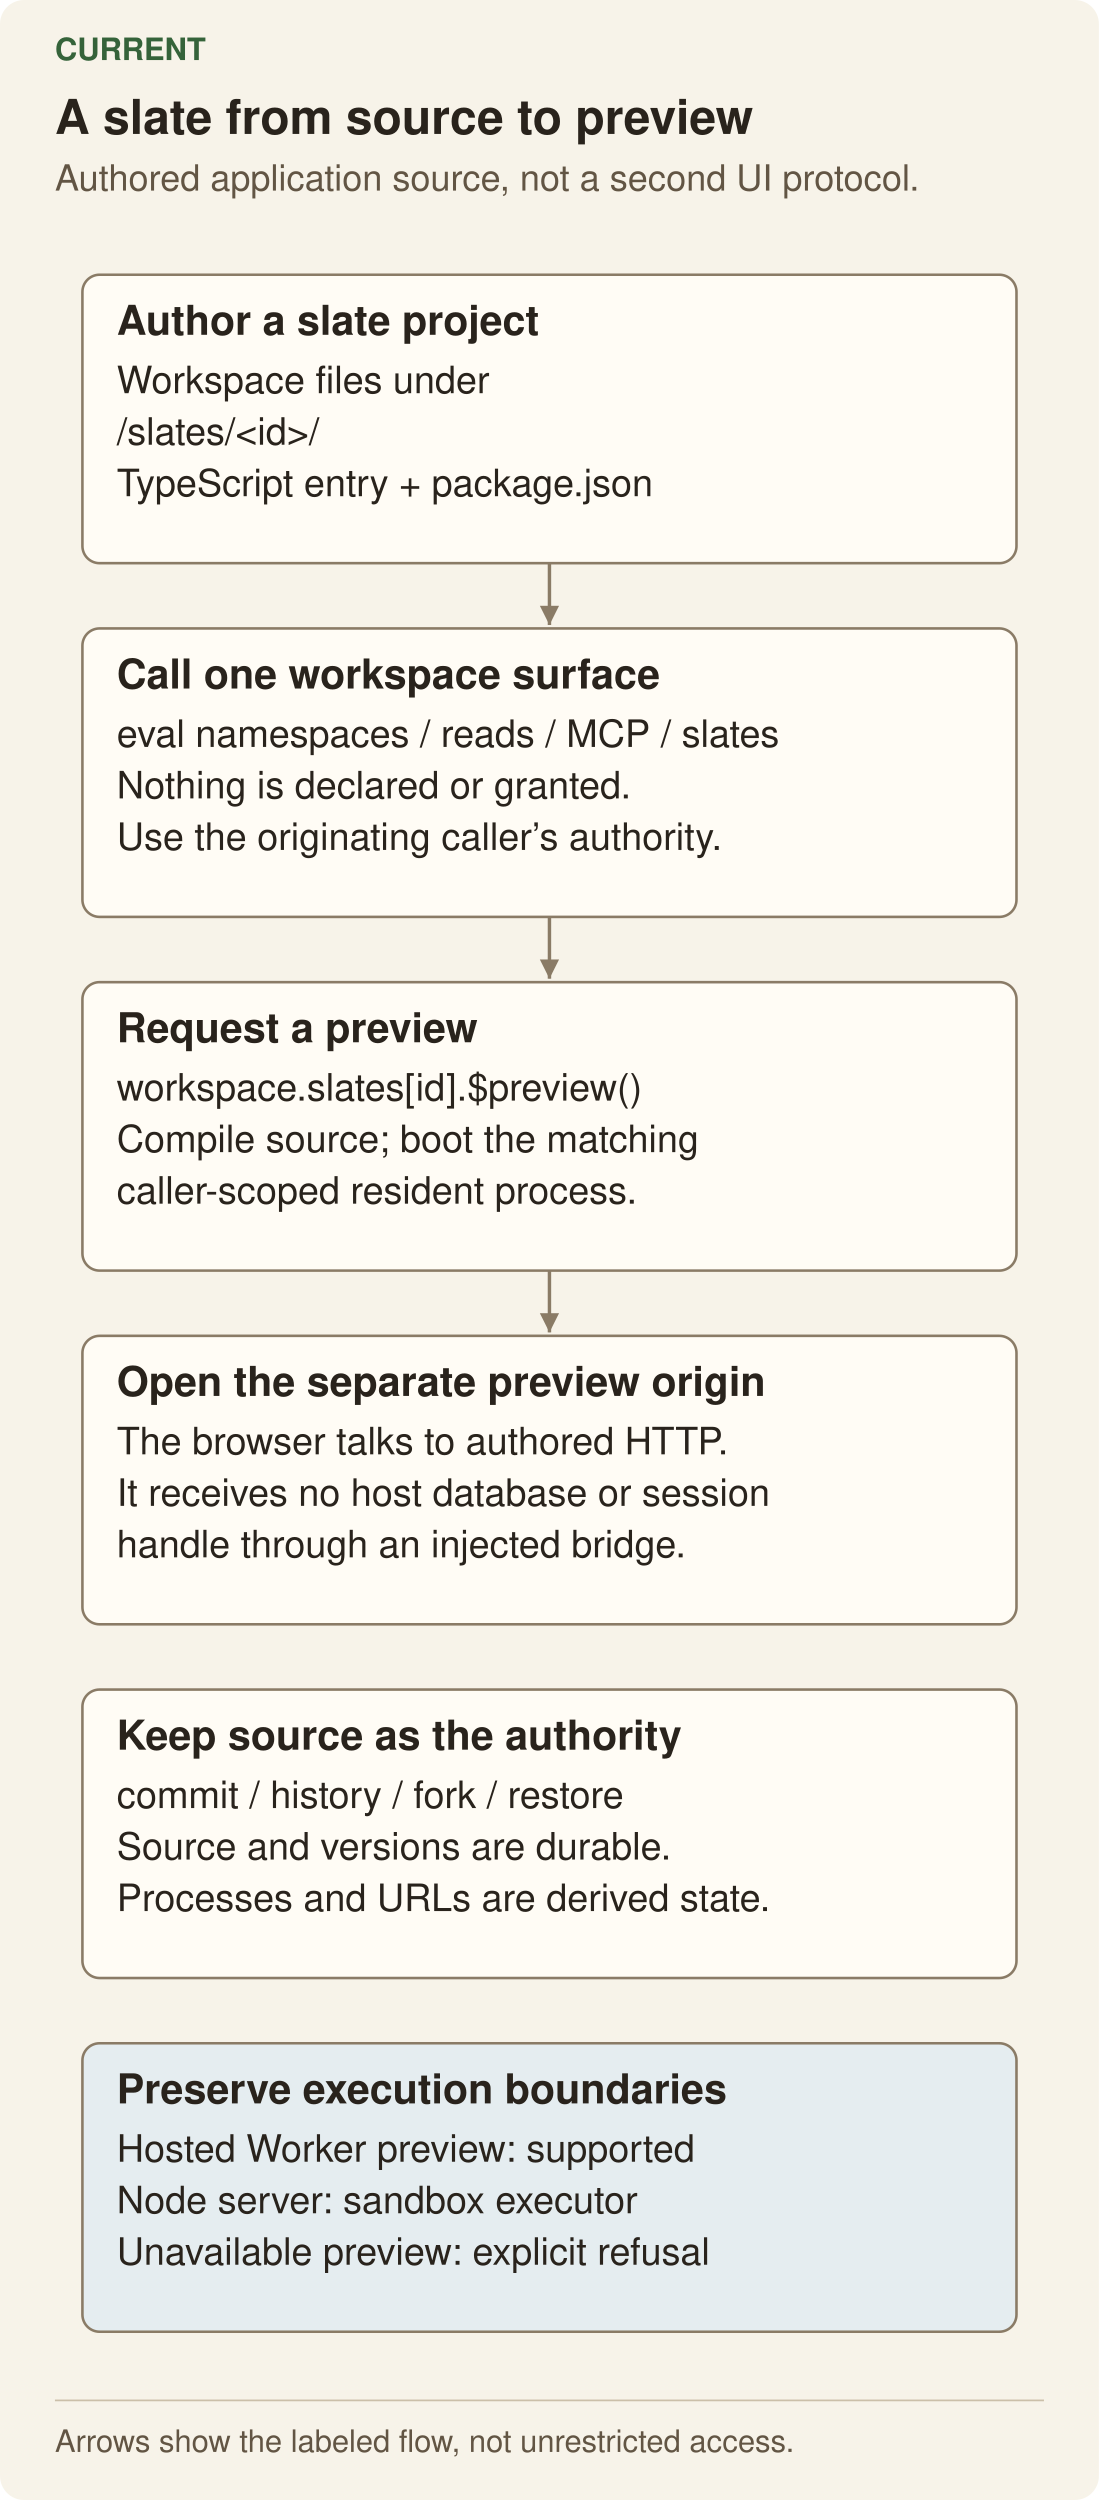
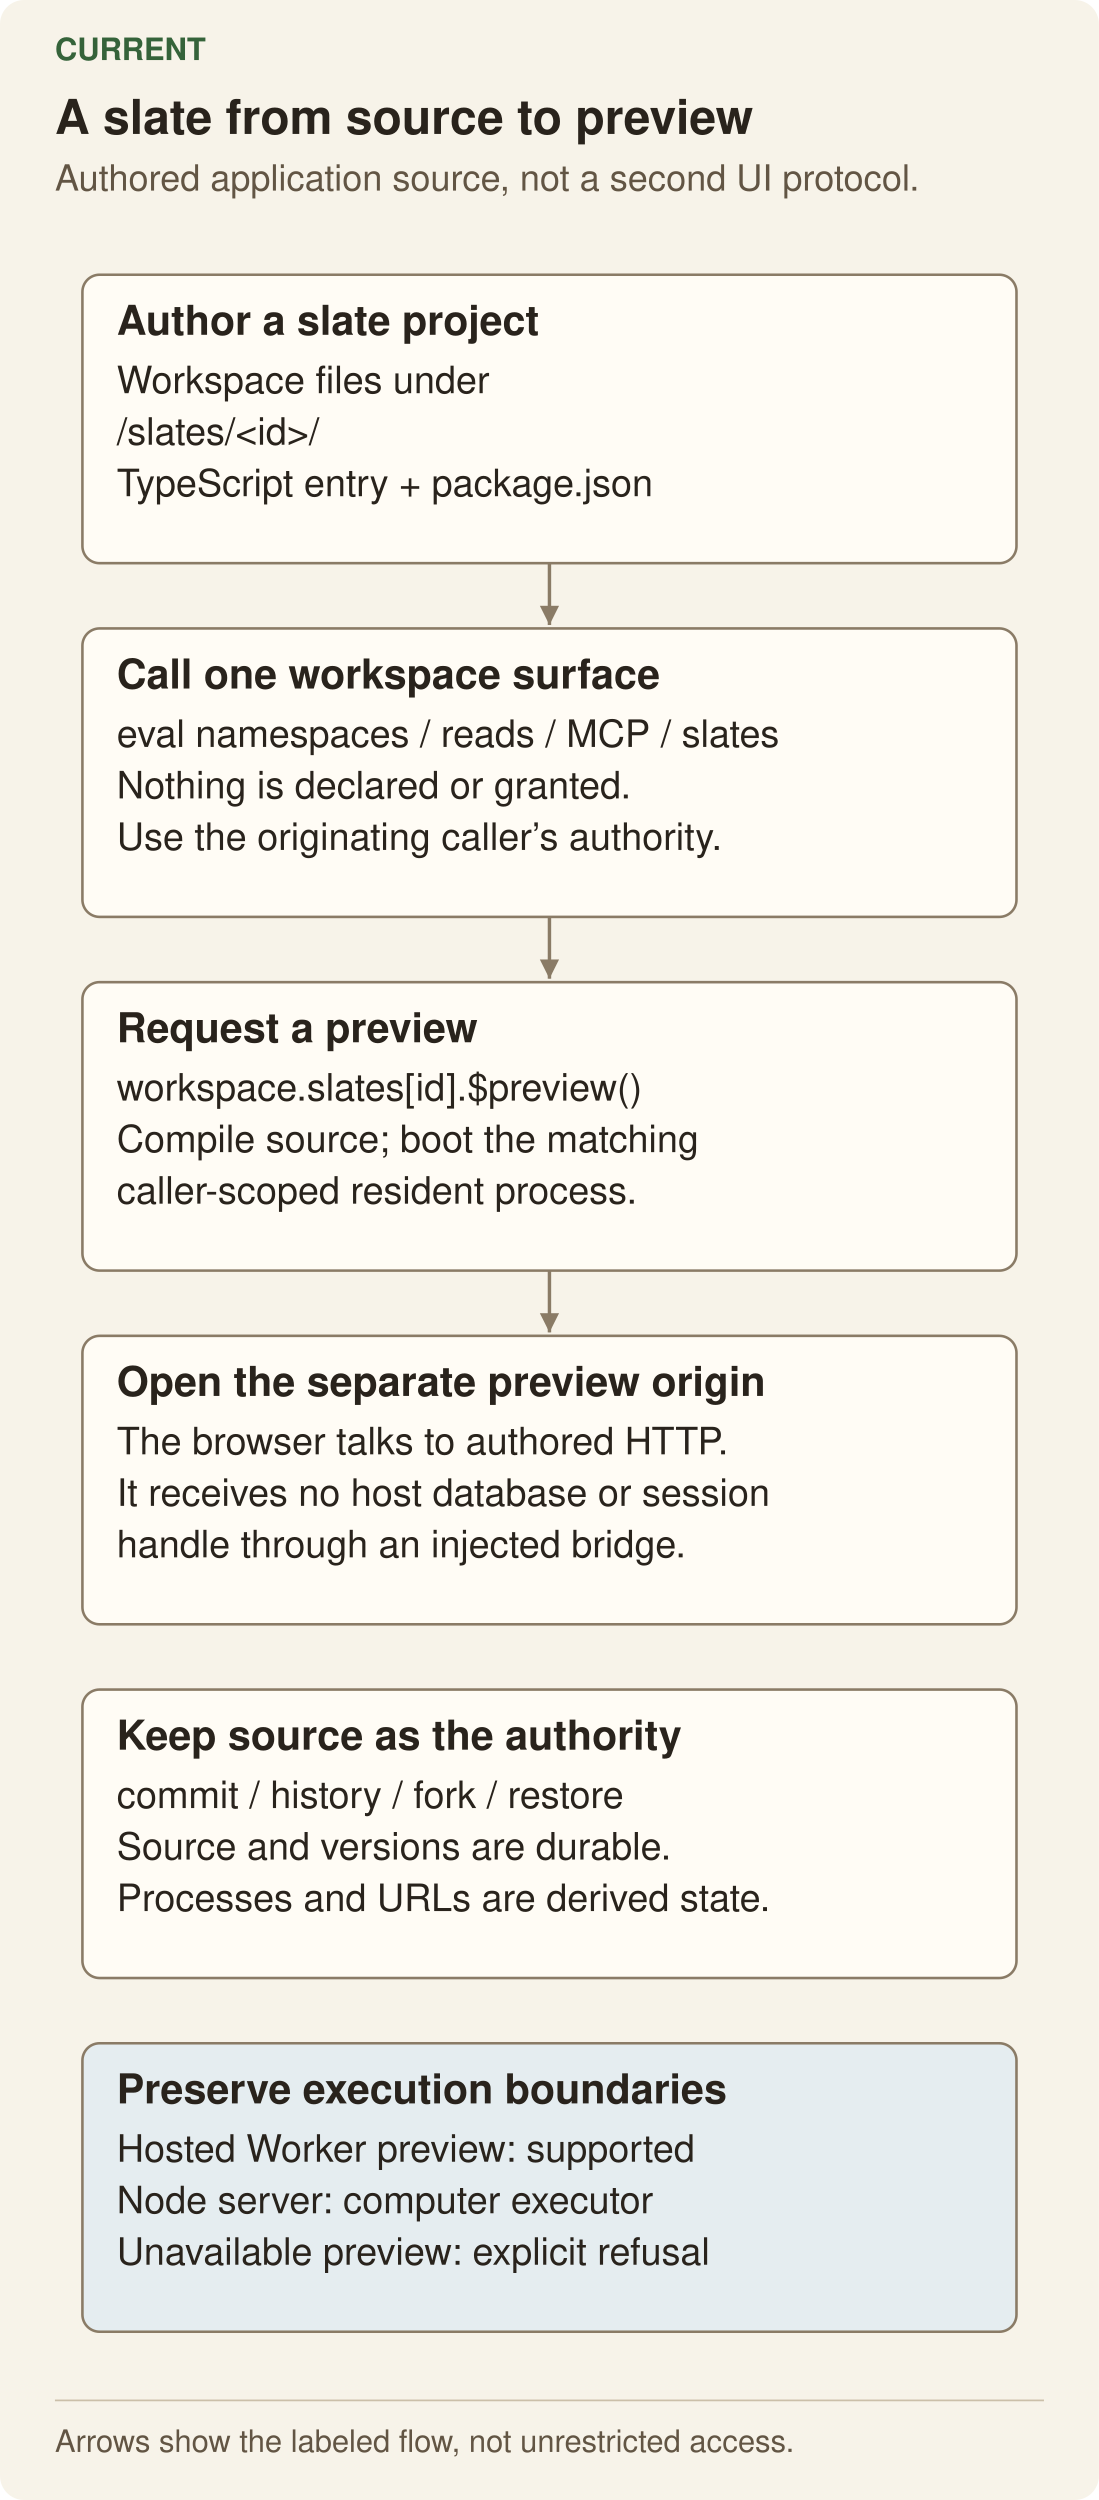
<svg xmlns="http://www.w3.org/2000/svg" width="640" height="1456" viewBox="0 0 640 1456" style="max-width:100%;height:auto;display:block" role="img" aria-labelledby="slate-title slate-desc">
  <style>text{font-family:ui-sans-serif,-apple-system,BlinkMacSystemFont,"Segoe UI",Helvetica,Arial,sans-serif}path,rect{vector-effect:non-scaling-stroke}</style>
  <defs>
    <marker id="slate-arrow" viewBox="0 0 10 10" refX="9" refY="5" markerWidth="7" markerHeight="7" orient="auto-start-reverse">
      <path d="M1 1 L9 5 L1 9 Z" fill="#8A7B66" />
    </marker>
  </defs>
  <rect width="640" height="1456" rx="14" fill="#F7F3E9" />
  <text x="32" y="35" font-size="18" font-weight="700" fill="#35633A" text-anchor="start">
    <tspan x="32" dy="0">CURRENT</tspan>
  </text>
  <text x="32" y="78" font-size="28" font-weight="650" fill="#29231C" text-anchor="start">
    <tspan x="32" dy="0">A slate from source to preview</tspan>
  </text>
  <text x="32" y="111" font-size="21" font-weight="400" fill="#625544" text-anchor="start">
    <tspan x="32" dy="0">Authored application source, not a second UI protocol.</tspan>
  </text>
  <g>
    <rect x="48" y="160" width="544" height="168" rx="10" fill="#FFFCF5" stroke="#8A7B66" stroke-width="1.5" />
    <text x="68" y="195" font-size="24" font-weight="650" fill="#29231C" text-anchor="start">
      <tspan x="68" dy="0">Author a slate project</tspan>
    </text>
    <text x="68" y="229" font-size="22" font-weight="400" fill="#29231C" text-anchor="start">
      <tspan x="68" dy="0">Workspace files under</tspan>
      <tspan x="68" dy="30">/slates/&lt;id&gt;/</tspan>
      <tspan x="68" dy="30">TypeScript entry + package.json</tspan>
    </text>
  </g>
  <path d="M320 328 V364" fill="none" stroke="#8A7B66" stroke-width="2" marker-end="url(#slate-arrow)" />
  <g>
    <rect x="48" y="366" width="544" height="168" rx="10" fill="#FFFCF5" stroke="#8A7B66" stroke-width="1.5" />
    <text x="68" y="401" font-size="24" font-weight="650" fill="#29231C" text-anchor="start">
      <tspan x="68" dy="0">Call one workspace surface</tspan>
    </text>
    <text x="68" y="435" font-size="22" font-weight="400" fill="#29231C" text-anchor="start">
      <tspan x="68" dy="0">eval namespaces / reads / MCP / slates</tspan>
      <tspan x="68" dy="30">Nothing is declared or granted.</tspan>
      <tspan x="68" dy="30">Use the originating caller’s authority.</tspan>
    </text>
  </g>
  <path d="M320 534 V570" fill="none" stroke="#8A7B66" stroke-width="2" marker-end="url(#slate-arrow)" />
  <g>
    <rect x="48" y="572" width="544" height="168" rx="10" fill="#FFFCF5" stroke="#8A7B66" stroke-width="1.5" />
    <text x="68" y="607" font-size="24" font-weight="650" fill="#29231C" text-anchor="start">
      <tspan x="68" dy="0">Request a preview</tspan>
    </text>
    <text x="68" y="641" font-size="22" font-weight="400" fill="#29231C" text-anchor="start">
      <tspan x="68" dy="0">workspace.slates[id].$preview()</tspan>
      <tspan x="68" dy="30">Compile source; boot the matching</tspan>
      <tspan x="68" dy="30">caller-scoped resident process.</tspan>
    </text>
  </g>
  <path d="M320 740 V776" fill="none" stroke="#8A7B66" stroke-width="2" marker-end="url(#slate-arrow)" />
  <g>
    <rect x="48" y="778" width="544" height="168" rx="10" fill="#FFFCF5" stroke="#8A7B66" stroke-width="1.5" />
    <text x="68" y="813" font-size="24" font-weight="650" fill="#29231C" text-anchor="start">
      <tspan x="68" dy="0">Open the separate preview origin</tspan>
    </text>
    <text x="68" y="847" font-size="22" font-weight="400" fill="#29231C" text-anchor="start">
      <tspan x="68" dy="0">The browser talks to authored HTTP.</tspan>
      <tspan x="68" dy="30">It receives no host database or session</tspan>
      <tspan x="68" dy="30">handle through an injected bridge.</tspan>
    </text>
  </g>
  <g>
    <rect x="48" y="984" width="544" height="168" rx="10" fill="#FFFCF5" stroke="#8A7B66" stroke-width="1.5" />
    <text x="68" y="1019" font-size="24" font-weight="650" fill="#29231C" text-anchor="start">
      <tspan x="68" dy="0">Keep source as the authority</tspan>
    </text>
    <text x="68" y="1053" font-size="22" font-weight="400" fill="#29231C" text-anchor="start">
      <tspan x="68" dy="0">commit / history / fork / restore</tspan>
      <tspan x="68" dy="30">Source and versions are durable.</tspan>
      <tspan x="68" dy="30">Processes and URLs are derived state.</tspan>
    </text>
  </g>
  <g>
    <rect x="48" y="1190" width="544" height="168" rx="10" fill="#E5EDF0" stroke="#8A7B66" stroke-width="1.5" />
    <text x="68" y="1225" font-size="24" font-weight="650" fill="#29231C" text-anchor="start">
      <tspan x="68" dy="0">Preserve execution boundaries</tspan>
    </text>
    <text x="68" y="1259" font-size="22" font-weight="400" fill="#29231C" text-anchor="start">
      <tspan x="68" dy="0">Hosted Worker preview: supported</tspan>
-       <tspan x="68" dy="30">Node server: sandbox executor</tspan>
+       <tspan x="68" dy="30">Node server: computer executor</tspan>
      <tspan x="68" dy="30">Unavailable preview: explicit refusal</tspan>
    </text>
  </g>
  <path d="M32 1398 H608" stroke="#CBBFA9" />
  <text x="32" y="1428" font-size="18" font-weight="400" fill="#625544" text-anchor="start">
    <tspan x="32" dy="0">Arrows show the labeled flow, not unrestricted access.</tspan>
  </text>
</svg>
